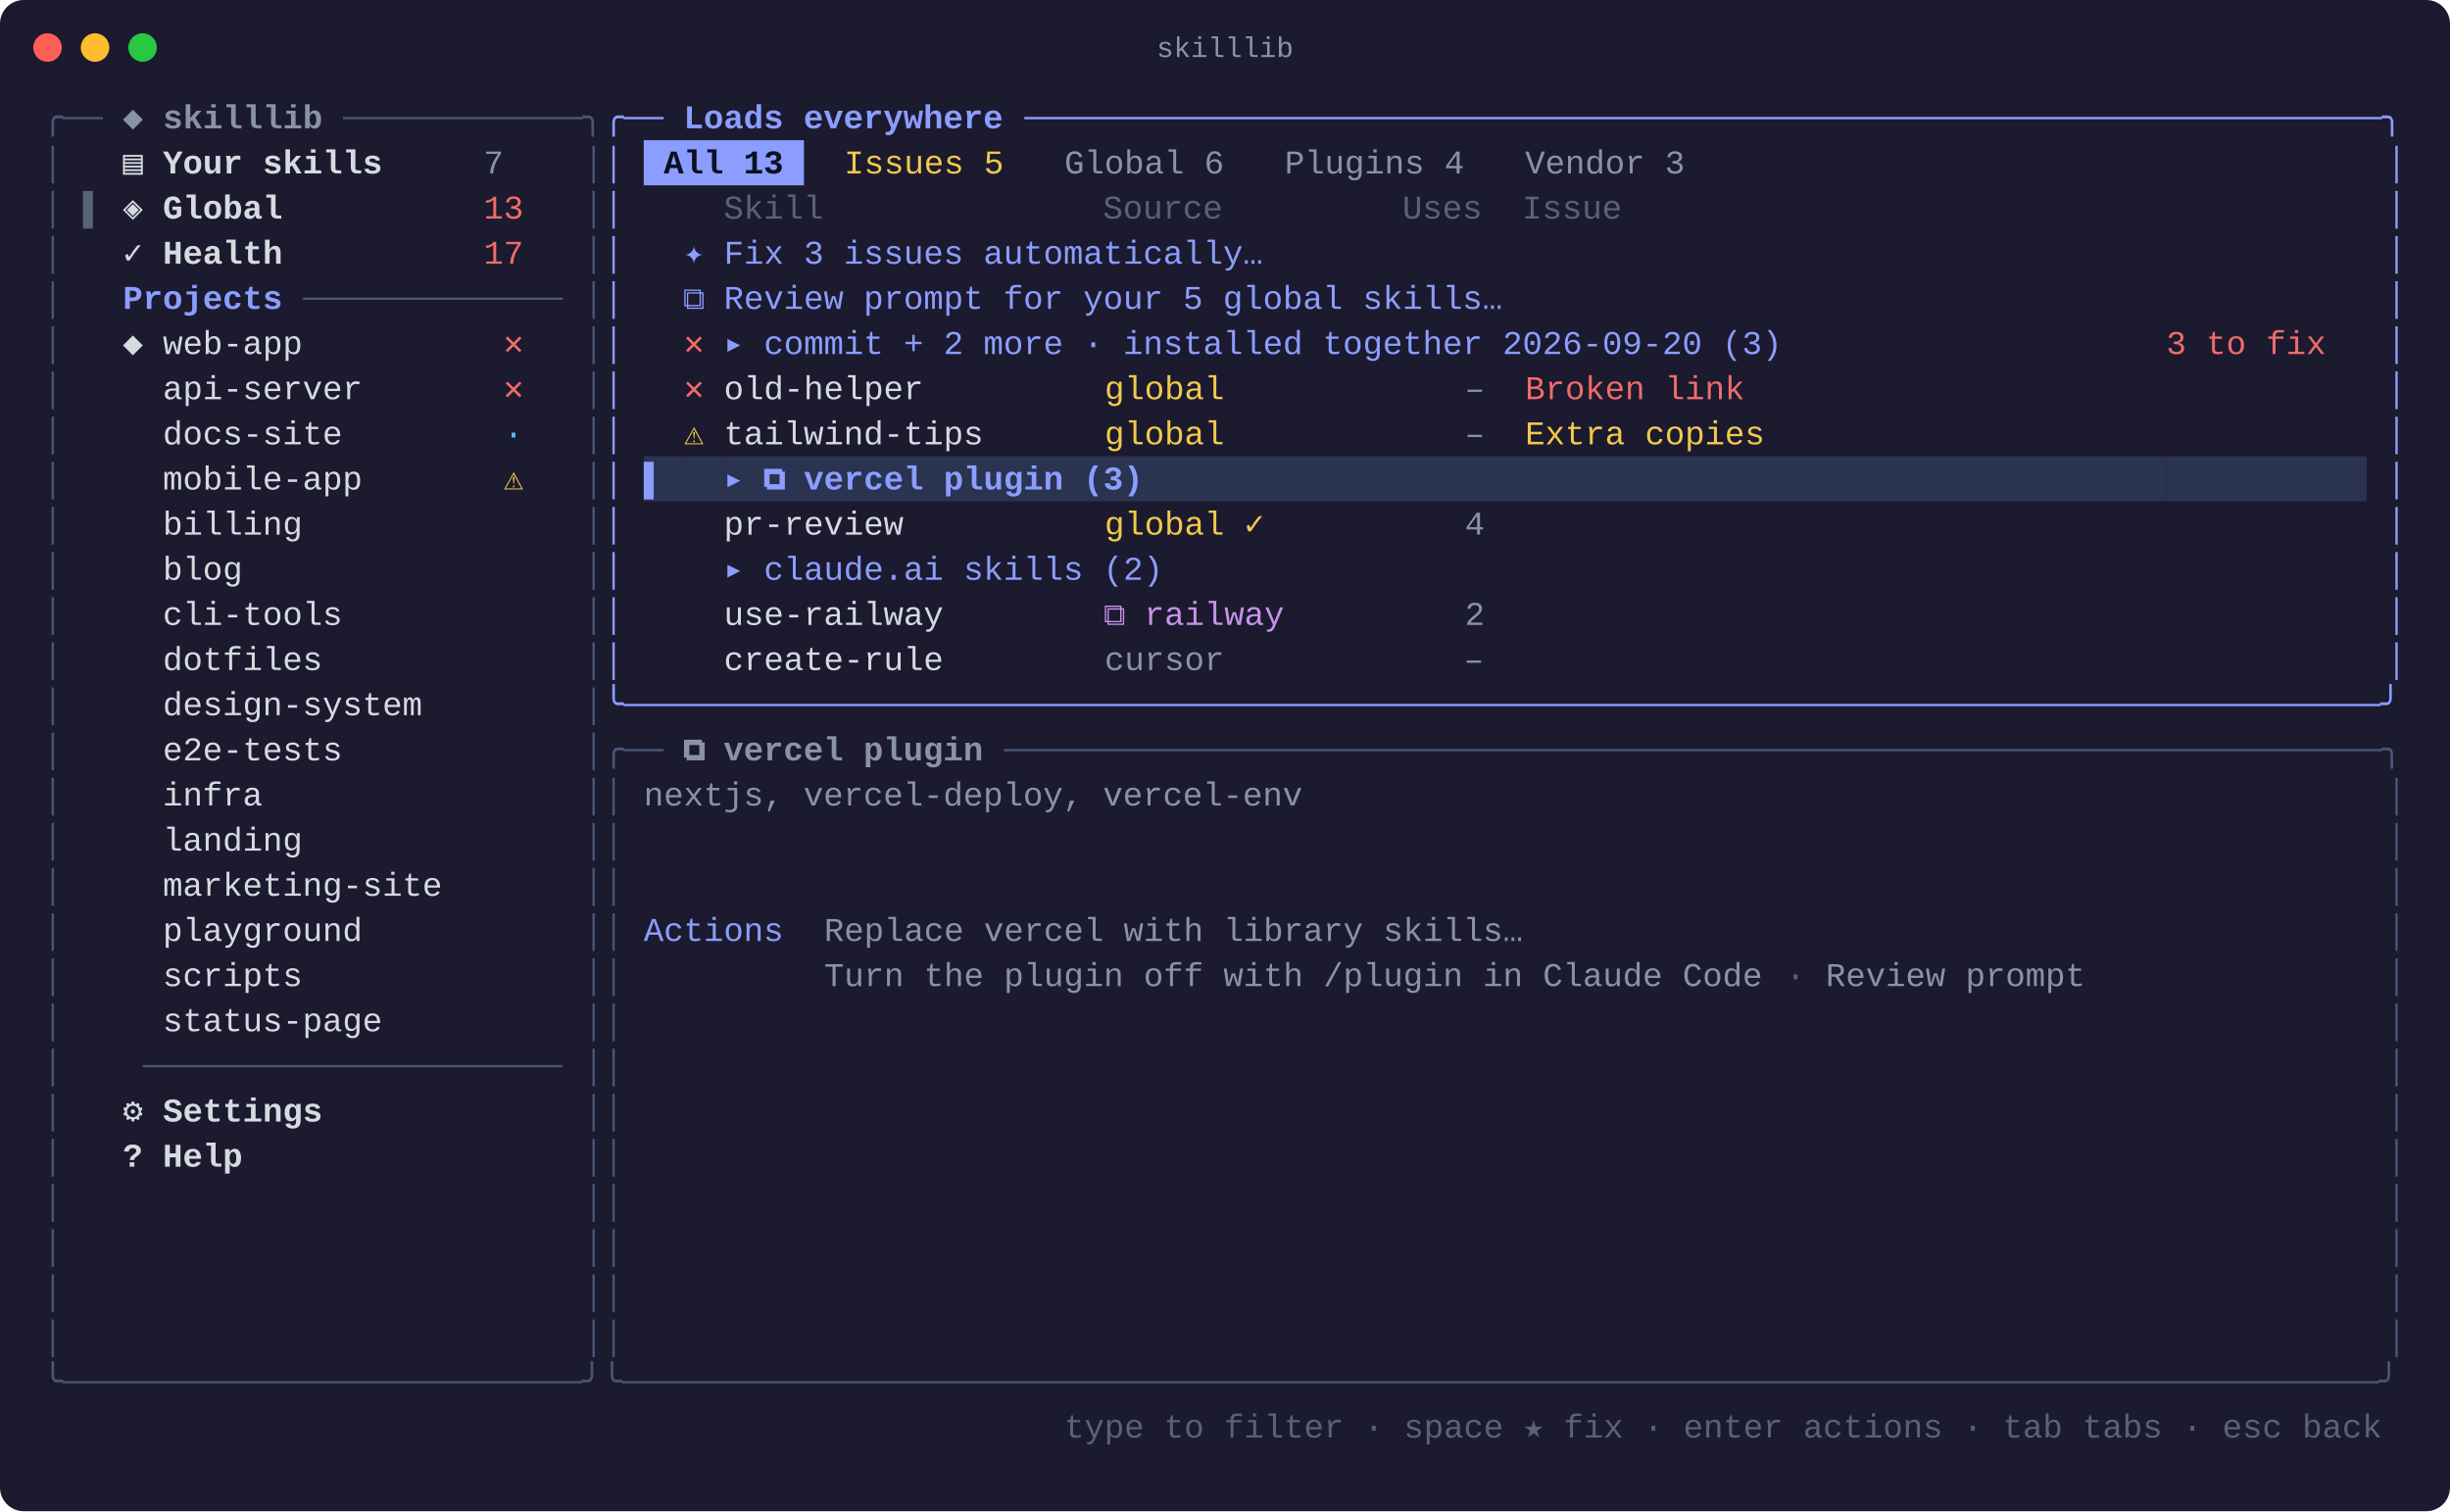
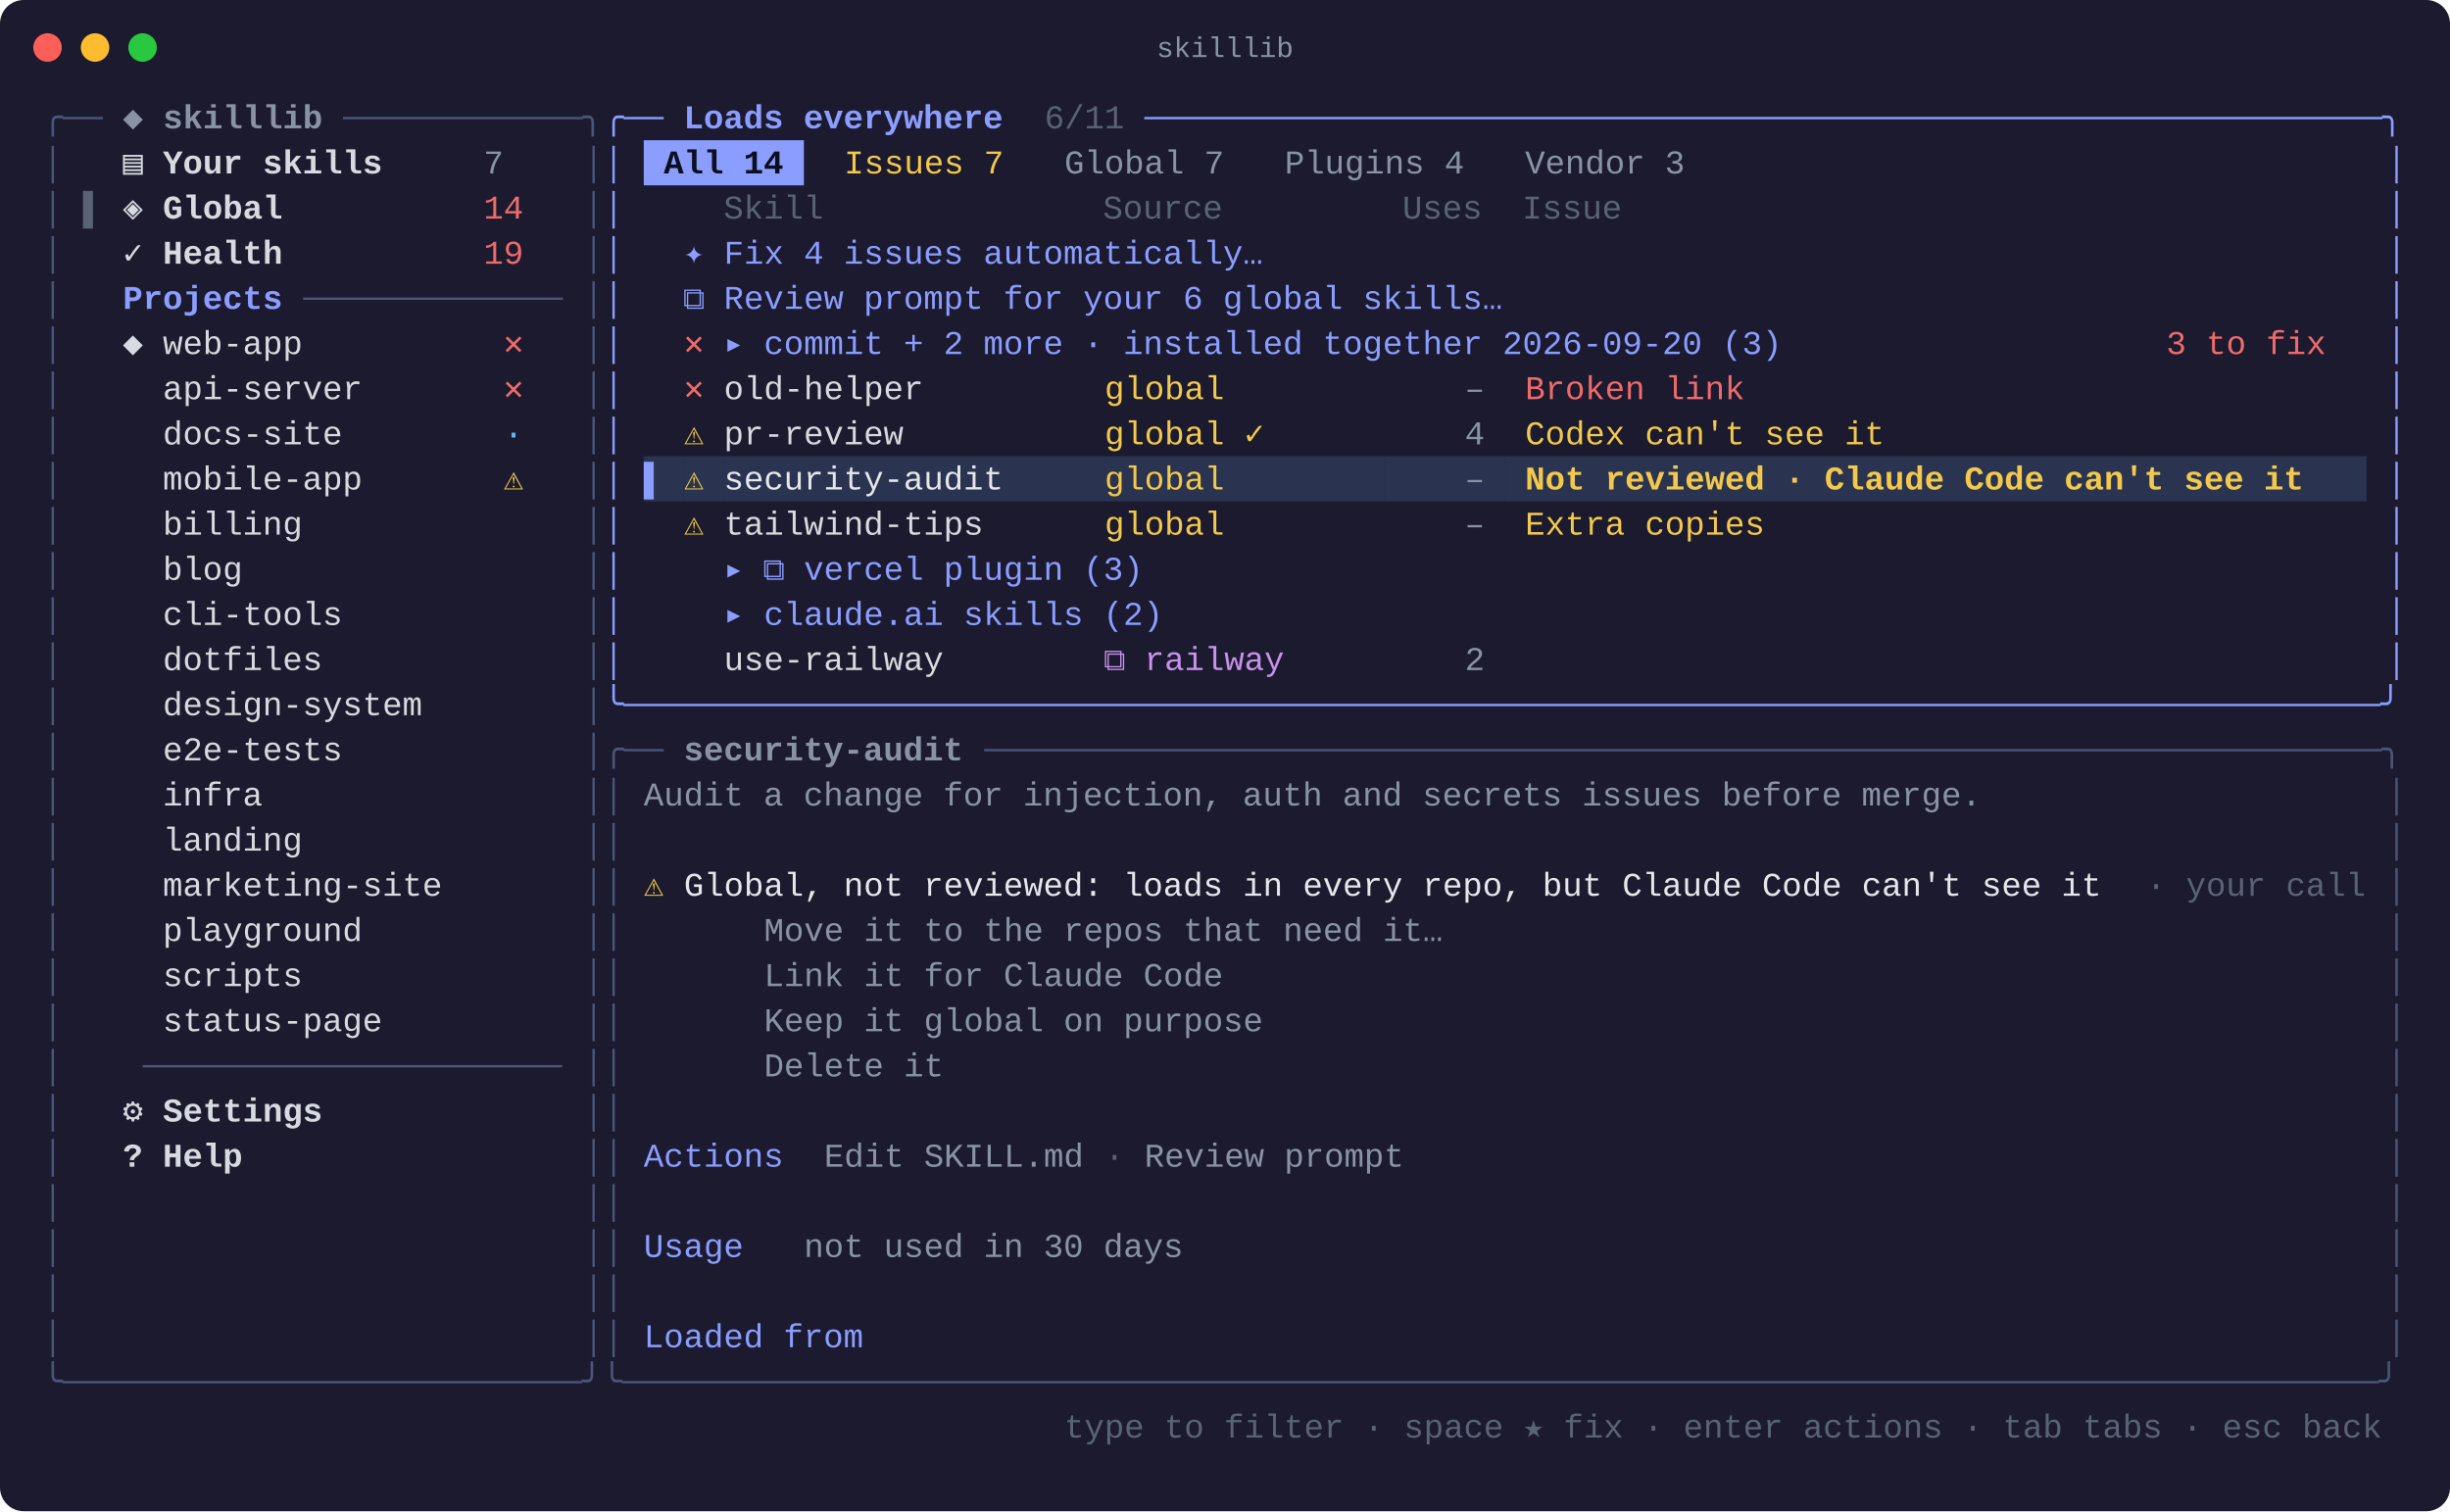
<svg xmlns="http://www.w3.org/2000/svg" width="1031" height="636" viewBox="0 0 1031 636" font-family="SFMono-Regular, Menlo, Consolas, 'Liberation Mono', monospace" font-size="14">
  <rect width="1031" height="636" rx="10" fill="#1b1a2e" />
  <circle cx="20" cy="20" r="6" fill="#ff5f57" />
  <circle cx="40" cy="20" r="6" fill="#febc2e" />
  <circle cx="60" cy="20" r="6" fill="#28c840" />
  <text x="515.5" y="24" fill="#8a93a6" font-size="12" text-anchor="middle">skilllib</text>
  <text x="18.0" y="54.0" fill="#4b5578" xml:space="preserve" textLength="25.3" lengthAdjust="spacingAndGlyphs">╭──</text>
  <text x="43.3" y="54.0" fill="#8a93a6" font-weight="bold" xml:space="preserve" textLength="101.2" lengthAdjust="spacingAndGlyphs"> ◆ skilllib </text>
  <text x="144.4" y="54.0" fill="#4b5578" xml:space="preserve" textLength="109.6" lengthAdjust="spacingAndGlyphs">────────────╮</text>
  <text x="254.0" y="54.0" fill="#8b9dff" xml:space="preserve" textLength="25.3" lengthAdjust="spacingAndGlyphs">╭──</text>
  <text x="279.3" y="54.0" fill="#8b9dff" font-weight="bold" xml:space="preserve" textLength="151.7" lengthAdjust="spacingAndGlyphs"> Loads everywhere </text>
-   <text x="431.1" y="54.0" fill="#8b9dff" xml:space="preserve" textLength="581.7" lengthAdjust="spacingAndGlyphs">────────────────────────────────────────────────────────────────────╮</text>
+   <text x="431.1" y="54.0" fill="#5a6275" xml:space="preserve" textLength="50.6" lengthAdjust="spacingAndGlyphs"> 6/11 </text>
+   <text x="481.6" y="54.0" fill="#8b9dff" xml:space="preserve" textLength="531.1" lengthAdjust="spacingAndGlyphs">──────────────────────────────────────────────────────────────╮</text>
  <text x="18.0" y="73.0" fill="#4b5578" xml:space="preserve" textLength="8.4" lengthAdjust="spacingAndGlyphs">│</text>
  <text x="51.7" y="73.0" fill="#d7dae0" font-weight="bold" xml:space="preserve" textLength="151.7" lengthAdjust="spacingAndGlyphs">▤ Your skills     </text>
  <text x="203.5" y="73.0" fill="#8a93a6" xml:space="preserve" textLength="33.7" lengthAdjust="spacingAndGlyphs">7   </text>
  <text x="245.6" y="73.0" fill="#4b5578" xml:space="preserve" textLength="8.4" lengthAdjust="spacingAndGlyphs">│</text>
  <text x="254.0" y="73.0" fill="#8b9dff" xml:space="preserve" textLength="8.4" lengthAdjust="spacingAndGlyphs">│</text>
  <rect x="270.9" y="59.0" width="67.4" height="19" fill="#8b9dff" />
-   <text x="270.9" y="73.0" fill="#0b1020" font-weight="bold" xml:space="preserve" textLength="67.4" lengthAdjust="spacingAndGlyphs"> All 13 </text>
-   <text x="346.8" y="73.0" fill="#f2c94c" xml:space="preserve" textLength="84.3" lengthAdjust="spacingAndGlyphs"> Issues 5 </text>
-   <text x="439.5" y="73.0" fill="#8a93a6" xml:space="preserve" textLength="84.3" lengthAdjust="spacingAndGlyphs"> Global 6 </text>
+   <text x="270.9" y="73.0" fill="#0b1020" font-weight="bold" xml:space="preserve" textLength="67.4" lengthAdjust="spacingAndGlyphs"> All 14 </text>
+   <text x="346.8" y="73.0" fill="#f2c94c" xml:space="preserve" textLength="84.3" lengthAdjust="spacingAndGlyphs"> Issues 7 </text>
+   <text x="439.5" y="73.0" fill="#8a93a6" xml:space="preserve" textLength="84.3" lengthAdjust="spacingAndGlyphs"> Global 7 </text>
  <text x="532.2" y="73.0" fill="#8a93a6" xml:space="preserve" textLength="92.7" lengthAdjust="spacingAndGlyphs"> Plugins 4 </text>
  <text x="633.4" y="73.0" fill="#8a93a6" xml:space="preserve" textLength="84.3" lengthAdjust="spacingAndGlyphs"> Vendor 3 </text>
  <text x="1004.3" y="73.0" fill="#8b9dff" xml:space="preserve" textLength="8.4" lengthAdjust="spacingAndGlyphs">│</text>
  <text x="18.0" y="92.0" fill="#4b5578" xml:space="preserve" textLength="8.4" lengthAdjust="spacingAndGlyphs">│</text>
  <text x="34.9" y="92.0" fill="#5a6275" xml:space="preserve" textLength="16.9" lengthAdjust="spacingAndGlyphs">▌ </text>
  <text x="51.7" y="92.0" fill="#d7dae0" font-weight="bold" xml:space="preserve" textLength="151.7" lengthAdjust="spacingAndGlyphs">◈ Global          </text>
-   <text x="203.5" y="92.0" fill="#ef6b6b" xml:space="preserve" textLength="33.7" lengthAdjust="spacingAndGlyphs">13  </text>
+   <text x="203.5" y="92.0" fill="#ef6b6b" xml:space="preserve" textLength="33.7" lengthAdjust="spacingAndGlyphs">14  </text>
  <text x="245.6" y="92.0" fill="#4b5578" xml:space="preserve" textLength="8.4" lengthAdjust="spacingAndGlyphs">│</text>
  <text x="254.0" y="92.0" fill="#8b9dff" xml:space="preserve" textLength="8.4" lengthAdjust="spacingAndGlyphs">│</text>
  <text x="270.9" y="92.0" fill="#5a6275" xml:space="preserve" textLength="725.0" lengthAdjust="spacingAndGlyphs">    Skill              Source         Uses  Issue                                     </text>
  <text x="1004.3" y="92.0" fill="#8b9dff" xml:space="preserve" textLength="8.4" lengthAdjust="spacingAndGlyphs">│</text>
  <text x="18.0" y="111.0" fill="#4b5578" xml:space="preserve" textLength="8.4" lengthAdjust="spacingAndGlyphs">│</text>
  <text x="51.7" y="111.0" fill="#d7dae0" font-weight="bold" xml:space="preserve" textLength="151.7" lengthAdjust="spacingAndGlyphs">✓ Health          </text>
-   <text x="203.5" y="111.0" fill="#ef6b6b" xml:space="preserve" textLength="33.7" lengthAdjust="spacingAndGlyphs">17  </text>
+   <text x="203.5" y="111.0" fill="#ef6b6b" xml:space="preserve" textLength="33.7" lengthAdjust="spacingAndGlyphs">19  </text>
  <text x="245.6" y="111.0" fill="#4b5578" xml:space="preserve" textLength="8.4" lengthAdjust="spacingAndGlyphs">│</text>
  <text x="254.0" y="111.0" fill="#8b9dff" xml:space="preserve" textLength="8.4" lengthAdjust="spacingAndGlyphs">│</text>
-   <text x="287.8" y="111.0" fill="#8b9dff" xml:space="preserve" textLength="708.1" lengthAdjust="spacingAndGlyphs">✦ Fix 3 issues automatically…                                                       </text>
+   <text x="287.8" y="111.0" fill="#8b9dff" xml:space="preserve" textLength="708.1" lengthAdjust="spacingAndGlyphs">✦ Fix 4 issues automatically…                                                       </text>
  <text x="1004.3" y="111.0" fill="#8b9dff" xml:space="preserve" textLength="8.4" lengthAdjust="spacingAndGlyphs">│</text>
  <text x="18.0" y="130.0" fill="#4b5578" xml:space="preserve" textLength="8.4" lengthAdjust="spacingAndGlyphs">│</text>
  <text x="34.9" y="130.0" fill="#8b9dff" font-weight="bold" xml:space="preserve" textLength="92.7" lengthAdjust="spacingAndGlyphs">  Projects </text>
  <text x="127.6" y="130.0" fill="#4b5578" xml:space="preserve" textLength="109.6" lengthAdjust="spacingAndGlyphs">─────────────</text>
  <text x="245.6" y="130.0" fill="#4b5578" xml:space="preserve" textLength="8.4" lengthAdjust="spacingAndGlyphs">│</text>
  <text x="254.0" y="130.0" fill="#8b9dff" xml:space="preserve" textLength="8.4" lengthAdjust="spacingAndGlyphs">│</text>
-   <text x="287.8" y="130.0" fill="#8b9dff" xml:space="preserve" textLength="708.1" lengthAdjust="spacingAndGlyphs">⧉ Review prompt for your 5 global skills…                                           </text>
+   <text x="287.8" y="130.0" fill="#8b9dff" xml:space="preserve" textLength="708.1" lengthAdjust="spacingAndGlyphs">⧉ Review prompt for your 6 global skills…                                           </text>
  <text x="1004.3" y="130.0" fill="#8b9dff" xml:space="preserve" textLength="8.4" lengthAdjust="spacingAndGlyphs">│</text>
  <text x="18.0" y="149.0" fill="#4b5578" xml:space="preserve" textLength="8.4" lengthAdjust="spacingAndGlyphs">│</text>
  <text x="51.7" y="149.0" fill="#d7dae0" xml:space="preserve" textLength="160.2" lengthAdjust="spacingAndGlyphs">◆ web-app          </text>
  <text x="211.9" y="149.0" fill="#ef6b6b" xml:space="preserve" textLength="25.3" lengthAdjust="spacingAndGlyphs">✕  </text>
  <text x="245.6" y="149.0" fill="#4b5578" xml:space="preserve" textLength="8.4" lengthAdjust="spacingAndGlyphs">│</text>
  <text x="254.0" y="149.0" fill="#8b9dff" xml:space="preserve" textLength="8.4" lengthAdjust="spacingAndGlyphs">│</text>
  <text x="287.8" y="149.0" fill="#ef6b6b" xml:space="preserve" textLength="16.9" lengthAdjust="spacingAndGlyphs">✕ </text>
  <text x="304.6" y="149.0" fill="#8b9dff" xml:space="preserve" textLength="607.0" lengthAdjust="spacingAndGlyphs">▸ commit + 2 more · installed together 2026-09-20 (3)                   </text>
  <text x="911.6" y="149.0" fill="#ef6b6b" xml:space="preserve" textLength="84.3" lengthAdjust="spacingAndGlyphs">3 to fix  </text>
  <text x="1004.3" y="149.0" fill="#8b9dff" xml:space="preserve" textLength="8.4" lengthAdjust="spacingAndGlyphs">│</text>
  <text x="18.0" y="168.0" fill="#4b5578" xml:space="preserve" textLength="8.4" lengthAdjust="spacingAndGlyphs">│</text>
  <text x="51.7" y="168.0" fill="#d7dae0" xml:space="preserve" textLength="160.2" lengthAdjust="spacingAndGlyphs">  api-server       </text>
  <text x="211.9" y="168.0" fill="#ef6b6b" xml:space="preserve" textLength="25.3" lengthAdjust="spacingAndGlyphs">✕  </text>
  <text x="245.6" y="168.0" fill="#4b5578" xml:space="preserve" textLength="8.4" lengthAdjust="spacingAndGlyphs">│</text>
  <text x="254.0" y="168.0" fill="#8b9dff" xml:space="preserve" textLength="8.4" lengthAdjust="spacingAndGlyphs">│</text>
  <text x="287.8" y="168.0" fill="#ef6b6b" xml:space="preserve" textLength="16.9" lengthAdjust="spacingAndGlyphs">✕ </text>
  <text x="304.6" y="168.0" fill="#d7dae0" xml:space="preserve" textLength="160.2" lengthAdjust="spacingAndGlyphs">old-helper         </text>
  <text x="464.8" y="168.0" fill="#f2c94c" xml:space="preserve" textLength="118.0" lengthAdjust="spacingAndGlyphs">global        </text>
  <text x="582.8" y="168.0" fill="#8a93a6" xml:space="preserve" textLength="50.6" lengthAdjust="spacingAndGlyphs">    – </text>
  <text x="633.4" y="168.0" fill="#ef6b6b" xml:space="preserve" textLength="362.5" lengthAdjust="spacingAndGlyphs"> Broken link                               </text>
  <text x="1004.3" y="168.0" fill="#8b9dff" xml:space="preserve" textLength="8.4" lengthAdjust="spacingAndGlyphs">│</text>
  <text x="18.0" y="187.0" fill="#4b5578" xml:space="preserve" textLength="8.4" lengthAdjust="spacingAndGlyphs">│</text>
  <text x="51.7" y="187.0" fill="#d7dae0" xml:space="preserve" textLength="160.2" lengthAdjust="spacingAndGlyphs">  docs-site        </text>
  <text x="211.9" y="187.0" fill="#5eb8f7" xml:space="preserve" textLength="25.3" lengthAdjust="spacingAndGlyphs">·  </text>
  <text x="245.6" y="187.0" fill="#4b5578" xml:space="preserve" textLength="8.4" lengthAdjust="spacingAndGlyphs">│</text>
  <text x="254.0" y="187.0" fill="#8b9dff" xml:space="preserve" textLength="8.4" lengthAdjust="spacingAndGlyphs">│</text>
  <text x="287.8" y="187.0" fill="#f2c94c" xml:space="preserve" textLength="16.9" lengthAdjust="spacingAndGlyphs">⚠ </text>
-   <text x="304.6" y="187.0" fill="#d7dae0" xml:space="preserve" textLength="160.2" lengthAdjust="spacingAndGlyphs">tailwind-tips      </text>
-   <text x="464.8" y="187.0" fill="#f2c94c" xml:space="preserve" textLength="118.0" lengthAdjust="spacingAndGlyphs">global        </text>
-   <text x="582.8" y="187.0" fill="#8a93a6" xml:space="preserve" textLength="50.6" lengthAdjust="spacingAndGlyphs">    – </text>
-   <text x="633.4" y="187.0" fill="#f2c94c" xml:space="preserve" textLength="362.5" lengthAdjust="spacingAndGlyphs"> Extra copies                              </text>
+   <text x="304.6" y="187.0" fill="#d7dae0" xml:space="preserve" textLength="160.2" lengthAdjust="spacingAndGlyphs">pr-review          </text>
+   <text x="464.8" y="187.0" fill="#f2c94c" xml:space="preserve" textLength="118.0" lengthAdjust="spacingAndGlyphs">global ✓      </text>
+   <text x="582.8" y="187.0" fill="#8a93a6" xml:space="preserve" textLength="50.6" lengthAdjust="spacingAndGlyphs">    4 </text>
+   <text x="633.4" y="187.0" fill="#f2c94c" xml:space="preserve" textLength="362.5" lengthAdjust="spacingAndGlyphs"> Codex can't see it                        </text>
  <text x="1004.3" y="187.0" fill="#8b9dff" xml:space="preserve" textLength="8.4" lengthAdjust="spacingAndGlyphs">│</text>
  <text x="18.0" y="206.0" fill="#4b5578" xml:space="preserve" textLength="8.4" lengthAdjust="spacingAndGlyphs">│</text>
  <text x="51.7" y="206.0" fill="#d7dae0" xml:space="preserve" textLength="160.2" lengthAdjust="spacingAndGlyphs">  mobile-app       </text>
  <text x="211.9" y="206.0" fill="#f2c94c" xml:space="preserve" textLength="25.3" lengthAdjust="spacingAndGlyphs">⚠  </text>
  <text x="245.6" y="206.0" fill="#4b5578" xml:space="preserve" textLength="8.4" lengthAdjust="spacingAndGlyphs">│</text>
  <text x="254.0" y="206.0" fill="#8b9dff" xml:space="preserve" textLength="8.4" lengthAdjust="spacingAndGlyphs">│</text>
  <rect x="270.9" y="192.0" width="16.9" height="19" fill="#2a3350" />
  <text x="270.9" y="206.0" fill="#8b9dff" xml:space="preserve" textLength="16.9" lengthAdjust="spacingAndGlyphs">▌ </text>
  <rect x="287.8" y="192.0" width="16.9" height="19" fill="#2a3350" />
-   <rect x="304.6" y="192.0" width="607.0" height="19" fill="#2a3350" />
-   <text x="304.6" y="206.0" fill="#8b9dff" font-weight="bold" xml:space="preserve" textLength="607.0" lengthAdjust="spacingAndGlyphs">▸ ⧉ vercel plugin (3)                                                   </text>
-   <rect x="911.6" y="192.0" width="84.3" height="19" fill="#2a3350" />
+   <text x="287.8" y="206.0" fill="#f2c94c" xml:space="preserve" textLength="16.9" lengthAdjust="spacingAndGlyphs">⚠ </text>
+   <rect x="304.6" y="192.0" width="160.2" height="19" fill="#2a3350" />
+   <text x="304.6" y="206.0" fill="#e5e7eb" xml:space="preserve" textLength="160.2" lengthAdjust="spacingAndGlyphs">security-audit     </text>
+   <rect x="464.8" y="192.0" width="118.0" height="19" fill="#2a3350" />
+   <text x="464.8" y="206.0" fill="#f2c94c" xml:space="preserve" textLength="118.0" lengthAdjust="spacingAndGlyphs">global        </text>
+   <rect x="582.8" y="192.0" width="50.6" height="19" fill="#2a3350" />
+   <text x="582.8" y="206.0" fill="#8a93a6" xml:space="preserve" textLength="50.6" lengthAdjust="spacingAndGlyphs">    – </text>
+   <rect x="633.4" y="192.0" width="362.5" height="19" fill="#2a3350" />
+   <text x="633.4" y="206.0" fill="#f2c94c" font-weight="bold" xml:space="preserve" textLength="362.5" lengthAdjust="spacingAndGlyphs"> Not reviewed · Claude Code can't see it   </text>
  <text x="1004.3" y="206.0" fill="#8b9dff" xml:space="preserve" textLength="8.4" lengthAdjust="spacingAndGlyphs">│</text>
  <text x="18.0" y="225.0" fill="#4b5578" xml:space="preserve" textLength="8.4" lengthAdjust="spacingAndGlyphs">│</text>
  <text x="51.7" y="225.0" fill="#d7dae0" xml:space="preserve" textLength="193.9" lengthAdjust="spacingAndGlyphs">  billing              </text>
  <text x="245.6" y="225.0" fill="#4b5578" xml:space="preserve" textLength="8.4" lengthAdjust="spacingAndGlyphs">│</text>
  <text x="254.0" y="225.0" fill="#8b9dff" xml:space="preserve" textLength="8.4" lengthAdjust="spacingAndGlyphs">│</text>
-   <text x="287.8" y="225.0" fill="#d7dae0" xml:space="preserve" textLength="177.0" lengthAdjust="spacingAndGlyphs">  pr-review          </text>
-   <text x="464.8" y="225.0" fill="#f2c94c" xml:space="preserve" textLength="118.0" lengthAdjust="spacingAndGlyphs">global ✓      </text>
-   <text x="582.8" y="225.0" fill="#8a93a6" xml:space="preserve" textLength="50.6" lengthAdjust="spacingAndGlyphs">    4 </text>
+   <text x="287.8" y="225.0" fill="#f2c94c" xml:space="preserve" textLength="16.9" lengthAdjust="spacingAndGlyphs">⚠ </text>
+   <text x="304.6" y="225.0" fill="#d7dae0" xml:space="preserve" textLength="160.2" lengthAdjust="spacingAndGlyphs">tailwind-tips      </text>
+   <text x="464.8" y="225.0" fill="#f2c94c" xml:space="preserve" textLength="118.0" lengthAdjust="spacingAndGlyphs">global        </text>
+   <text x="582.8" y="225.0" fill="#8a93a6" xml:space="preserve" textLength="50.6" lengthAdjust="spacingAndGlyphs">    – </text>
+   <text x="633.4" y="225.0" fill="#f2c94c" xml:space="preserve" textLength="362.5" lengthAdjust="spacingAndGlyphs"> Extra copies                              </text>
  <text x="1004.3" y="225.0" fill="#8b9dff" xml:space="preserve" textLength="8.4" lengthAdjust="spacingAndGlyphs">│</text>
  <text x="18.0" y="244.0" fill="#4b5578" xml:space="preserve" textLength="8.4" lengthAdjust="spacingAndGlyphs">│</text>
  <text x="51.7" y="244.0" fill="#d7dae0" xml:space="preserve" textLength="193.9" lengthAdjust="spacingAndGlyphs">  blog                 </text>
  <text x="245.6" y="244.0" fill="#4b5578" xml:space="preserve" textLength="8.4" lengthAdjust="spacingAndGlyphs">│</text>
  <text x="254.0" y="244.0" fill="#8b9dff" xml:space="preserve" textLength="8.4" lengthAdjust="spacingAndGlyphs">│</text>
-   <text x="304.6" y="244.0" fill="#8b9dff" xml:space="preserve" textLength="607.0" lengthAdjust="spacingAndGlyphs">▸ claude.ai skills (2)                                                  </text>
+   <text x="304.6" y="244.0" fill="#8b9dff" xml:space="preserve" textLength="607.0" lengthAdjust="spacingAndGlyphs">▸ ⧉ vercel plugin (3)                                                   </text>
  <text x="1004.3" y="244.0" fill="#8b9dff" xml:space="preserve" textLength="8.4" lengthAdjust="spacingAndGlyphs">│</text>
  <text x="18.0" y="263.0" fill="#4b5578" xml:space="preserve" textLength="8.4" lengthAdjust="spacingAndGlyphs">│</text>
  <text x="51.7" y="263.0" fill="#d7dae0" xml:space="preserve" textLength="193.9" lengthAdjust="spacingAndGlyphs">  cli-tools            </text>
  <text x="245.6" y="263.0" fill="#4b5578" xml:space="preserve" textLength="8.4" lengthAdjust="spacingAndGlyphs">│</text>
  <text x="254.0" y="263.0" fill="#8b9dff" xml:space="preserve" textLength="8.4" lengthAdjust="spacingAndGlyphs">│</text>
-   <text x="287.8" y="263.0" fill="#d7dae0" xml:space="preserve" textLength="177.0" lengthAdjust="spacingAndGlyphs">  use-railway        </text>
-   <text x="464.8" y="263.0" fill="#c792ea" xml:space="preserve" textLength="118.0" lengthAdjust="spacingAndGlyphs">⧉ railway     </text>
-   <text x="582.8" y="263.0" fill="#8a93a6" xml:space="preserve" textLength="50.6" lengthAdjust="spacingAndGlyphs">    2 </text>
+   <text x="304.6" y="263.0" fill="#8b9dff" xml:space="preserve" textLength="607.0" lengthAdjust="spacingAndGlyphs">▸ claude.ai skills (2)                                                  </text>
  <text x="1004.3" y="263.0" fill="#8b9dff" xml:space="preserve" textLength="8.4" lengthAdjust="spacingAndGlyphs">│</text>
  <text x="18.0" y="282.0" fill="#4b5578" xml:space="preserve" textLength="8.4" lengthAdjust="spacingAndGlyphs">│</text>
  <text x="51.7" y="282.0" fill="#d7dae0" xml:space="preserve" textLength="193.9" lengthAdjust="spacingAndGlyphs">  dotfiles             </text>
  <text x="245.6" y="282.0" fill="#4b5578" xml:space="preserve" textLength="8.4" lengthAdjust="spacingAndGlyphs">│</text>
  <text x="254.0" y="282.0" fill="#8b9dff" xml:space="preserve" textLength="8.4" lengthAdjust="spacingAndGlyphs">│</text>
-   <text x="287.8" y="282.0" fill="#d7dae0" xml:space="preserve" textLength="177.0" lengthAdjust="spacingAndGlyphs">  create-rule        </text>
-   <text x="464.8" y="282.0" fill="#8a93a6" xml:space="preserve" textLength="168.6" lengthAdjust="spacingAndGlyphs">cursor            – </text>
+   <text x="287.8" y="282.0" fill="#d7dae0" xml:space="preserve" textLength="177.0" lengthAdjust="spacingAndGlyphs">  use-railway        </text>
+   <text x="464.8" y="282.0" fill="#c792ea" xml:space="preserve" textLength="118.0" lengthAdjust="spacingAndGlyphs">⧉ railway     </text>
+   <text x="582.8" y="282.0" fill="#8a93a6" xml:space="preserve" textLength="50.6" lengthAdjust="spacingAndGlyphs">    2 </text>
  <text x="1004.3" y="282.0" fill="#8b9dff" xml:space="preserve" textLength="8.4" lengthAdjust="spacingAndGlyphs">│</text>
  <text x="18.0" y="301.0" fill="#4b5578" xml:space="preserve" textLength="8.4" lengthAdjust="spacingAndGlyphs">│</text>
  <text x="51.7" y="301.0" fill="#d7dae0" xml:space="preserve" textLength="193.9" lengthAdjust="spacingAndGlyphs">  design-system        </text>
  <text x="245.6" y="301.0" fill="#4b5578" xml:space="preserve" textLength="8.4" lengthAdjust="spacingAndGlyphs">│</text>
  <text x="254.0" y="301.0" fill="#8b9dff" xml:space="preserve" textLength="758.7" lengthAdjust="spacingAndGlyphs">╰────────────────────────────────────────────────────────────────────────────────────────╯</text>
  <text x="18.0" y="320.0" fill="#4b5578" xml:space="preserve" textLength="8.4" lengthAdjust="spacingAndGlyphs">│</text>
  <text x="51.7" y="320.0" fill="#d7dae0" xml:space="preserve" textLength="193.9" lengthAdjust="spacingAndGlyphs">  e2e-tests            </text>
  <text x="245.6" y="320.0" fill="#4b5578" xml:space="preserve" textLength="33.7" lengthAdjust="spacingAndGlyphs">│╭──</text>
-   <text x="279.3" y="320.0" fill="#8a93a6" font-weight="bold" xml:space="preserve" textLength="143.3" lengthAdjust="spacingAndGlyphs"> ⧉ vercel plugin </text>
-   <text x="422.6" y="320.0" fill="#4b5578" xml:space="preserve" textLength="590.1" lengthAdjust="spacingAndGlyphs">─────────────────────────────────────────────────────────────────────╮</text>
+   <text x="279.3" y="320.0" fill="#8a93a6" font-weight="bold" xml:space="preserve" textLength="134.9" lengthAdjust="spacingAndGlyphs"> security-audit </text>
+   <text x="414.2" y="320.0" fill="#4b5578" xml:space="preserve" textLength="598.5" lengthAdjust="spacingAndGlyphs">──────────────────────────────────────────────────────────────────────╮</text>
  <text x="18.0" y="339.0" fill="#4b5578" xml:space="preserve" textLength="8.4" lengthAdjust="spacingAndGlyphs">│</text>
  <text x="51.7" y="339.0" fill="#d7dae0" xml:space="preserve" textLength="193.9" lengthAdjust="spacingAndGlyphs">  infra                </text>
  <text x="245.6" y="339.0" fill="#4b5578" xml:space="preserve" textLength="16.9" lengthAdjust="spacingAndGlyphs">││</text>
-   <text x="270.9" y="339.0" fill="#8a93a6" xml:space="preserve" textLength="278.2" lengthAdjust="spacingAndGlyphs">nextjs, vercel-deploy, vercel-env</text>
+   <text x="270.9" y="339.0" fill="#8a93a6" xml:space="preserve" textLength="564.8" lengthAdjust="spacingAndGlyphs">Audit a change for injection, auth and secrets issues before merge.</text>
  <text x="1004.3" y="339.0" fill="#4b5578" xml:space="preserve" textLength="8.4" lengthAdjust="spacingAndGlyphs">│</text>
  <text x="18.0" y="358.0" fill="#4b5578" xml:space="preserve" textLength="8.4" lengthAdjust="spacingAndGlyphs">│</text>
  <text x="51.7" y="358.0" fill="#d7dae0" xml:space="preserve" textLength="193.9" lengthAdjust="spacingAndGlyphs">  landing              </text>
  <text x="245.6" y="358.0" fill="#4b5578" xml:space="preserve" textLength="16.9" lengthAdjust="spacingAndGlyphs">││</text>
  <text x="1004.3" y="358.0" fill="#4b5578" xml:space="preserve" textLength="8.4" lengthAdjust="spacingAndGlyphs">│</text>
  <text x="18.0" y="377.0" fill="#4b5578" xml:space="preserve" textLength="8.4" lengthAdjust="spacingAndGlyphs">│</text>
  <text x="51.7" y="377.0" fill="#d7dae0" xml:space="preserve" textLength="193.9" lengthAdjust="spacingAndGlyphs">  marketing-site       </text>
  <text x="245.6" y="377.0" fill="#4b5578" xml:space="preserve" textLength="16.9" lengthAdjust="spacingAndGlyphs">││</text>
+   <text x="270.9" y="377.0" fill="#f2c94c" xml:space="preserve" textLength="16.9" lengthAdjust="spacingAndGlyphs">⚠ </text>
+   <text x="287.8" y="377.0" fill="#e5e7eb" xml:space="preserve" textLength="598.5" lengthAdjust="spacingAndGlyphs">Global, not reviewed: loads in every repo, but Claude Code can't see it</text>
+   <text x="886.3" y="377.0" fill="#5a6275" xml:space="preserve" textLength="109.6" lengthAdjust="spacingAndGlyphs">  · your call</text>
  <text x="1004.3" y="377.0" fill="#4b5578" xml:space="preserve" textLength="8.4" lengthAdjust="spacingAndGlyphs">│</text>
  <text x="18.0" y="396.0" fill="#4b5578" xml:space="preserve" textLength="8.4" lengthAdjust="spacingAndGlyphs">│</text>
  <text x="51.7" y="396.0" fill="#d7dae0" xml:space="preserve" textLength="193.9" lengthAdjust="spacingAndGlyphs">  playground           </text>
  <text x="245.6" y="396.0" fill="#4b5578" xml:space="preserve" textLength="16.9" lengthAdjust="spacingAndGlyphs">││</text>
-   <text x="270.9" y="396.0" fill="#8b9dff" xml:space="preserve" textLength="75.9" lengthAdjust="spacingAndGlyphs">Actions  </text>
-   <text x="346.8" y="396.0" fill="#8a93a6" xml:space="preserve" textLength="295.1" lengthAdjust="spacingAndGlyphs">Replace vercel with library skills…</text>
+   <text x="321.5" y="396.0" fill="#8a93a6" xml:space="preserve" textLength="286.6" lengthAdjust="spacingAndGlyphs">Move it to the repos that need it…</text>
  <text x="1004.3" y="396.0" fill="#4b5578" xml:space="preserve" textLength="8.4" lengthAdjust="spacingAndGlyphs">│</text>
  <text x="18.0" y="415.0" fill="#4b5578" xml:space="preserve" textLength="8.4" lengthAdjust="spacingAndGlyphs">│</text>
  <text x="51.7" y="415.0" fill="#d7dae0" xml:space="preserve" textLength="193.9" lengthAdjust="spacingAndGlyphs">  scripts              </text>
  <text x="245.6" y="415.0" fill="#4b5578" xml:space="preserve" textLength="16.9" lengthAdjust="spacingAndGlyphs">││</text>
-   <text x="346.8" y="415.0" fill="#8a93a6" xml:space="preserve" textLength="396.2" lengthAdjust="spacingAndGlyphs">Turn the plugin off with /plugin in Claude Code</text>
-   <text x="743.0" y="415.0" fill="#5a6275" xml:space="preserve" textLength="25.3" lengthAdjust="spacingAndGlyphs"> · </text>
-   <text x="768.3" y="415.0" fill="#8a93a6" xml:space="preserve" textLength="109.6" lengthAdjust="spacingAndGlyphs">Review prompt</text>
+   <text x="321.5" y="415.0" fill="#8a93a6" xml:space="preserve" textLength="193.9" lengthAdjust="spacingAndGlyphs">Link it for Claude Code</text>
  <text x="1004.3" y="415.0" fill="#4b5578" xml:space="preserve" textLength="8.4" lengthAdjust="spacingAndGlyphs">│</text>
  <text x="18.0" y="434.0" fill="#4b5578" xml:space="preserve" textLength="8.4" lengthAdjust="spacingAndGlyphs">│</text>
  <text x="51.7" y="434.0" fill="#d7dae0" xml:space="preserve" textLength="193.9" lengthAdjust="spacingAndGlyphs">  status-page          </text>
  <text x="245.6" y="434.0" fill="#4b5578" xml:space="preserve" textLength="16.9" lengthAdjust="spacingAndGlyphs">││</text>
+   <text x="321.5" y="434.0" fill="#8a93a6" xml:space="preserve" textLength="210.8" lengthAdjust="spacingAndGlyphs">Keep it global on purpose</text>
  <text x="1004.3" y="434.0" fill="#4b5578" xml:space="preserve" textLength="8.4" lengthAdjust="spacingAndGlyphs">│</text>
  <text x="18.0" y="453.0" fill="#4b5578" xml:space="preserve" textLength="8.4" lengthAdjust="spacingAndGlyphs">│</text>
  <text x="60.1" y="453.0" fill="#4b5578" xml:space="preserve" textLength="177.0" lengthAdjust="spacingAndGlyphs">─────────────────────</text>
  <text x="245.6" y="453.0" fill="#4b5578" xml:space="preserve" textLength="16.9" lengthAdjust="spacingAndGlyphs">││</text>
+   <text x="321.5" y="453.0" fill="#8a93a6" xml:space="preserve" textLength="75.9" lengthAdjust="spacingAndGlyphs">Delete it</text>
  <text x="1004.3" y="453.0" fill="#4b5578" xml:space="preserve" textLength="8.4" lengthAdjust="spacingAndGlyphs">│</text>
  <text x="18.0" y="472.0" fill="#4b5578" xml:space="preserve" textLength="8.4" lengthAdjust="spacingAndGlyphs">│</text>
  <text x="51.7" y="472.0" fill="#d7dae0" font-weight="bold" xml:space="preserve" textLength="185.5" lengthAdjust="spacingAndGlyphs">⚙ Settings            </text>
  <text x="245.6" y="472.0" fill="#4b5578" xml:space="preserve" textLength="16.9" lengthAdjust="spacingAndGlyphs">││</text>
  <text x="1004.3" y="472.0" fill="#4b5578" xml:space="preserve" textLength="8.4" lengthAdjust="spacingAndGlyphs">│</text>
  <text x="18.0" y="491.0" fill="#4b5578" xml:space="preserve" textLength="8.4" lengthAdjust="spacingAndGlyphs">│</text>
  <text x="51.7" y="491.0" fill="#d7dae0" font-weight="bold" xml:space="preserve" textLength="185.5" lengthAdjust="spacingAndGlyphs">? Help                </text>
  <text x="245.6" y="491.0" fill="#4b5578" xml:space="preserve" textLength="16.9" lengthAdjust="spacingAndGlyphs">││</text>
+   <text x="270.9" y="491.0" fill="#8b9dff" xml:space="preserve" textLength="75.9" lengthAdjust="spacingAndGlyphs">Actions  </text>
+   <text x="346.8" y="491.0" fill="#8a93a6" xml:space="preserve" textLength="109.6" lengthAdjust="spacingAndGlyphs">Edit SKILL.md</text>
+   <text x="456.4" y="491.0" fill="#5a6275" xml:space="preserve" textLength="25.3" lengthAdjust="spacingAndGlyphs"> · </text>
+   <text x="481.6" y="491.0" fill="#8a93a6" xml:space="preserve" textLength="109.6" lengthAdjust="spacingAndGlyphs">Review prompt</text>
  <text x="1004.3" y="491.0" fill="#4b5578" xml:space="preserve" textLength="8.4" lengthAdjust="spacingAndGlyphs">│</text>
  <text x="18.0" y="510.0" fill="#4b5578" xml:space="preserve" textLength="8.4" lengthAdjust="spacingAndGlyphs">│</text>
  <text x="245.6" y="510.0" fill="#4b5578" xml:space="preserve" textLength="16.9" lengthAdjust="spacingAndGlyphs">││</text>
  <text x="1004.3" y="510.0" fill="#4b5578" xml:space="preserve" textLength="8.4" lengthAdjust="spacingAndGlyphs">│</text>
  <text x="18.0" y="529.0" fill="#4b5578" xml:space="preserve" textLength="8.4" lengthAdjust="spacingAndGlyphs">│</text>
  <text x="245.6" y="529.0" fill="#4b5578" xml:space="preserve" textLength="16.9" lengthAdjust="spacingAndGlyphs">││</text>
+   <text x="270.9" y="529.0" fill="#8b9dff" xml:space="preserve" textLength="42.1" lengthAdjust="spacingAndGlyphs">Usage</text>
+   <text x="313.1" y="529.0" fill="#8a93a6" xml:space="preserve" textLength="185.5" lengthAdjust="spacingAndGlyphs">   not used in 30 days</text>
  <text x="1004.3" y="529.0" fill="#4b5578" xml:space="preserve" textLength="8.4" lengthAdjust="spacingAndGlyphs">│</text>
  <text x="18.0" y="548.0" fill="#4b5578" xml:space="preserve" textLength="8.4" lengthAdjust="spacingAndGlyphs">│</text>
  <text x="245.6" y="548.0" fill="#4b5578" xml:space="preserve" textLength="16.9" lengthAdjust="spacingAndGlyphs">││</text>
  <text x="1004.3" y="548.0" fill="#4b5578" xml:space="preserve" textLength="8.4" lengthAdjust="spacingAndGlyphs">│</text>
  <text x="18.0" y="567.0" fill="#4b5578" xml:space="preserve" textLength="8.4" lengthAdjust="spacingAndGlyphs">│</text>
  <text x="245.6" y="567.0" fill="#4b5578" xml:space="preserve" textLength="16.9" lengthAdjust="spacingAndGlyphs">││</text>
+   <text x="270.9" y="567.0" fill="#8b9dff" xml:space="preserve" textLength="92.7" lengthAdjust="spacingAndGlyphs">Loaded from</text>
  <text x="1004.3" y="567.0" fill="#4b5578" xml:space="preserve" textLength="8.4" lengthAdjust="spacingAndGlyphs">│</text>
  <text x="18.0" y="586.0" fill="#4b5578" xml:space="preserve" textLength="994.7" lengthAdjust="spacingAndGlyphs">╰──────────────────────────╯╰────────────────────────────────────────────────────────────────────────────────────────╯</text>
  <text x="447.9" y="605.0" fill="#5a6275" xml:space="preserve" textLength="564.8" lengthAdjust="spacingAndGlyphs">type to filter · space ★ fix · enter actions · tab tabs · esc back </text>
</svg>
